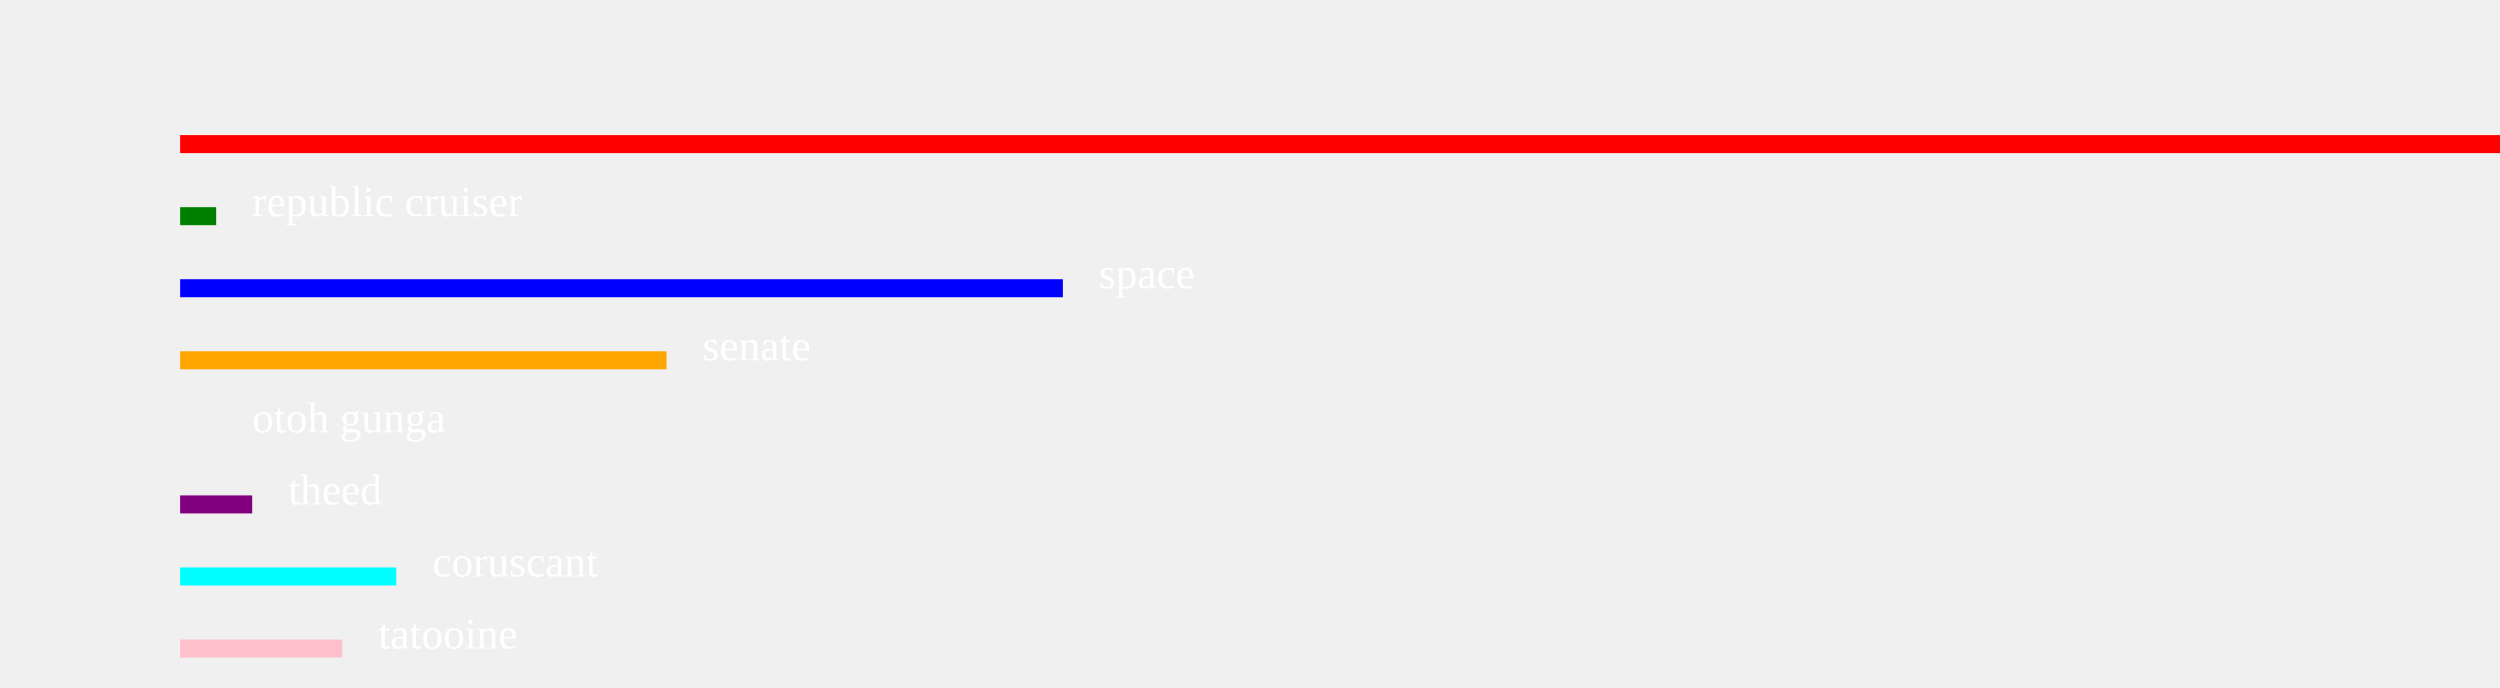
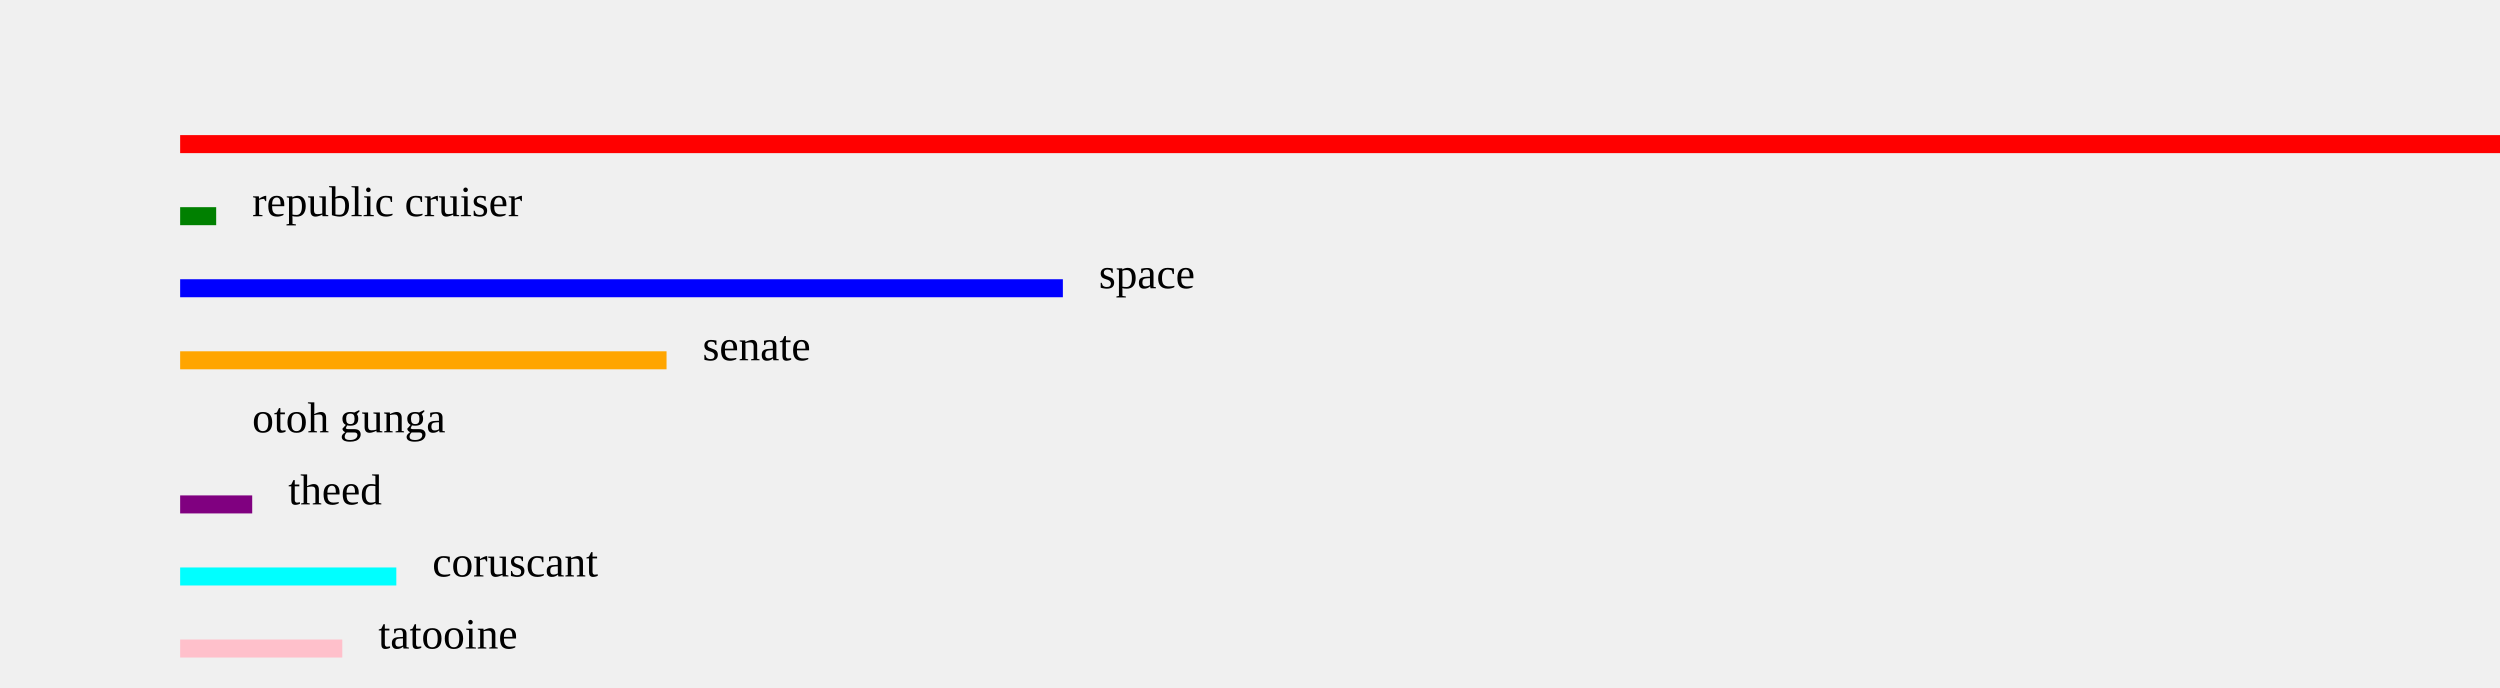
<svg xmlns="http://www.w3.org/2000/svg" width="100%" height="100%">
  <g transform="translate(50, 20)">
    <g id="P-1">
      <line x1="0" y1="20" x2="655" y2="20" stroke="red" stroke-width="5" />
-       <text fill="white" x="665" y="20">naboo</text>
+       <text fill="black" x="665" y="20">naboo</text>
    </g>
    <g id="P-2">
      <line x1="0" y1="40" x2="10" y2="40" stroke="green" stroke-width="5" />
-       <text fill="white" x="20" y="40">republic cruiser</text>
+       <text fill="black" x="20" y="40">republic cruiser</text>
    </g>
    <g id="P-3">
      <line x1="0" y1="60" x2="245" y2="60" stroke="blue" stroke-width="5" />
-       <text fill="white" x="255" y="60">space</text>
+       <text fill="black" x="255" y="60">space</text>
    </g>
    <g id="P-4">
      <line x1="0" y1="80" x2="135" y2="80" stroke="orange" stroke-width="5" />
-       <text fill="white" x="145" y="80">senate</text>
+       <text fill="black" x="145" y="80">senate</text>
    </g>
    <g id="P-5">
      <line x1="0" y1="100" x2="10" y2="100" stroke="lightpurple" stroke-width="5" />
-       <text fill="white" x="20" y="100">otoh gunga</text>
+       <text fill="black" x="20" y="100">otoh gunga</text>
    </g>
    <g id="P-6">
      <line x1="0" y1="120" x2="20" y2="120" stroke="purple" stroke-width="5" />
-       <text fill="white" x="30" y="120">theed</text>
+       <text fill="black" x="30" y="120">theed</text>
    </g>
    <g id="P-7">
      <line x1="0" y1="140" x2="60" y2="140" stroke="aqua" stroke-width="5" />
-       <text fill="white" x="70" y="140">coruscant</text>
+       <text fill="black" x="70" y="140">coruscant</text>
    </g>
    <g id="P-8">
      <line x1="0" y1="160" x2="45" y2="160" stroke="pink" stroke-width="5" />
-       <text fill="white" x="55" y="160">tatooine</text>
+       <text fill="black" x="55" y="160">tatooine</text>
    </g>
    <g id="P-9">
      <line x1="0" y1="180" x2="20" y2="180" stroke="lightgreen" stroke-width="5" />
-       <text fill="white" x="30" y="180">mos espa</text>
+       <text fill="black" x="30" y="180">mos espa</text>
    </g>
    <g id="P-10">
      <line x1="0" y1="200" x2="15" y2="200" stroke="teal" stroke-width="5" />
-       <text fill="white" x="25" y="200">alderaan</text>
+       <text fill="black" x="25" y="200">alderaan</text>
    </g>
  </g>
</svg>
